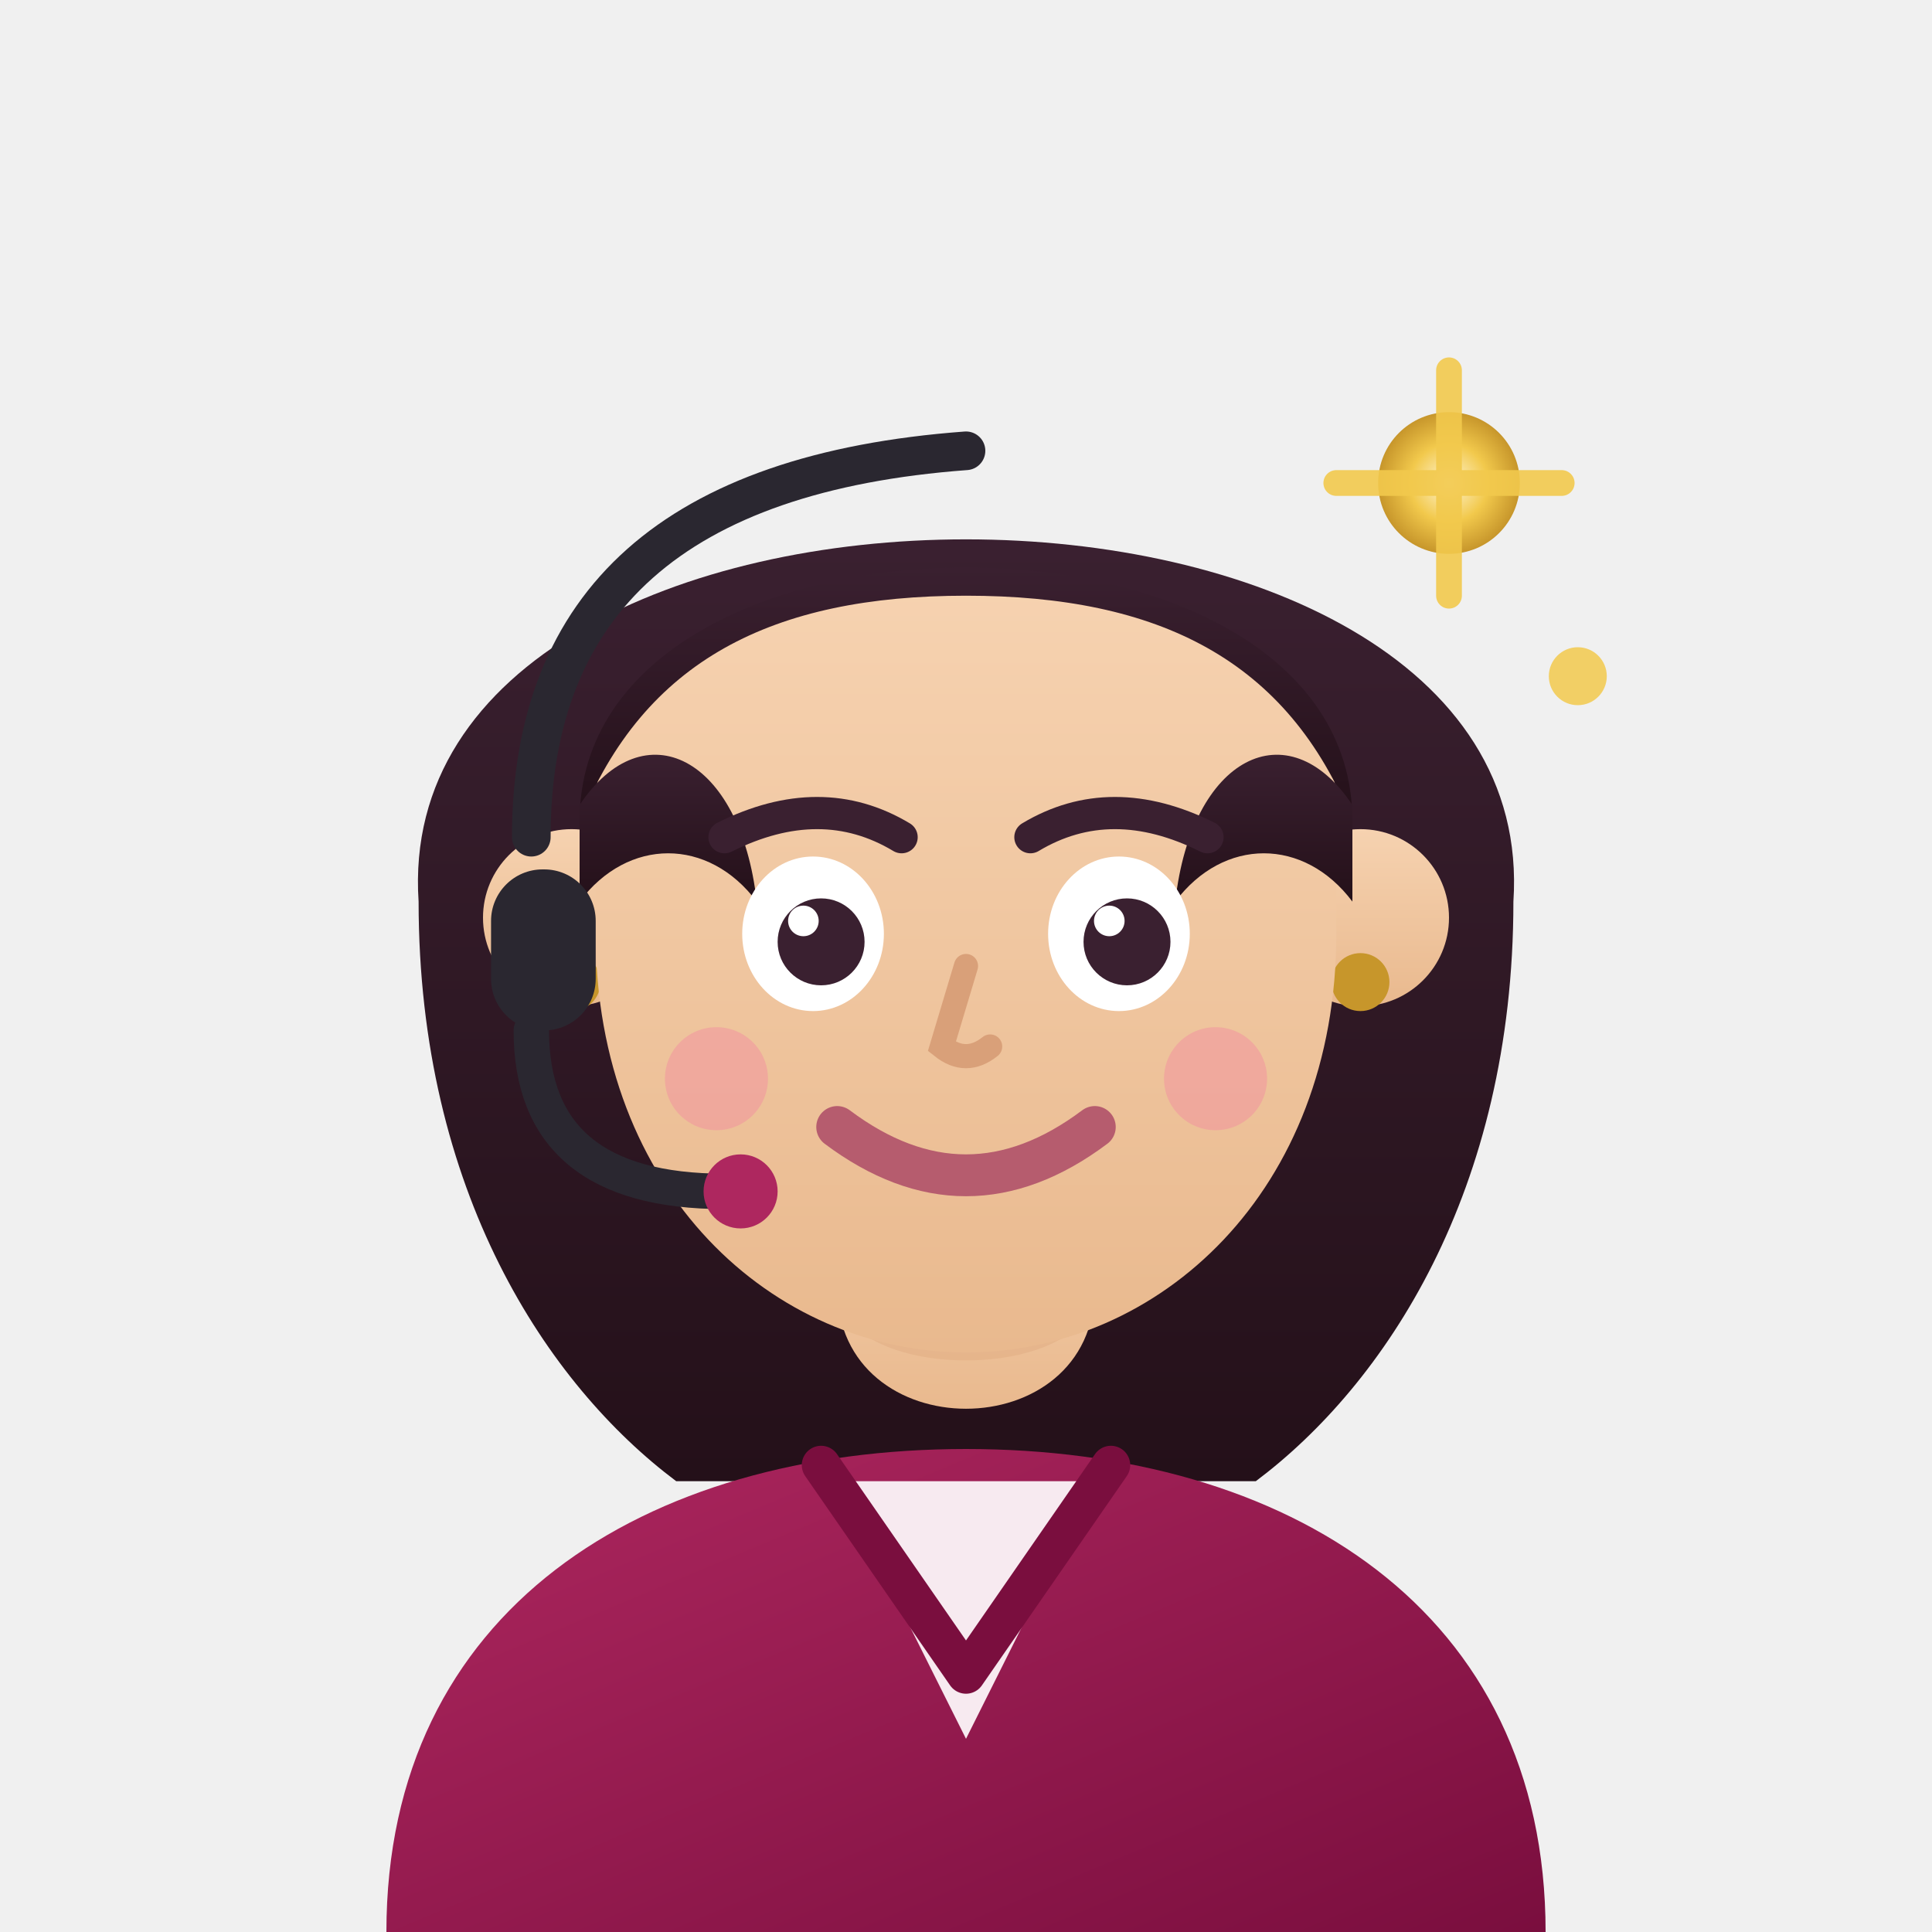
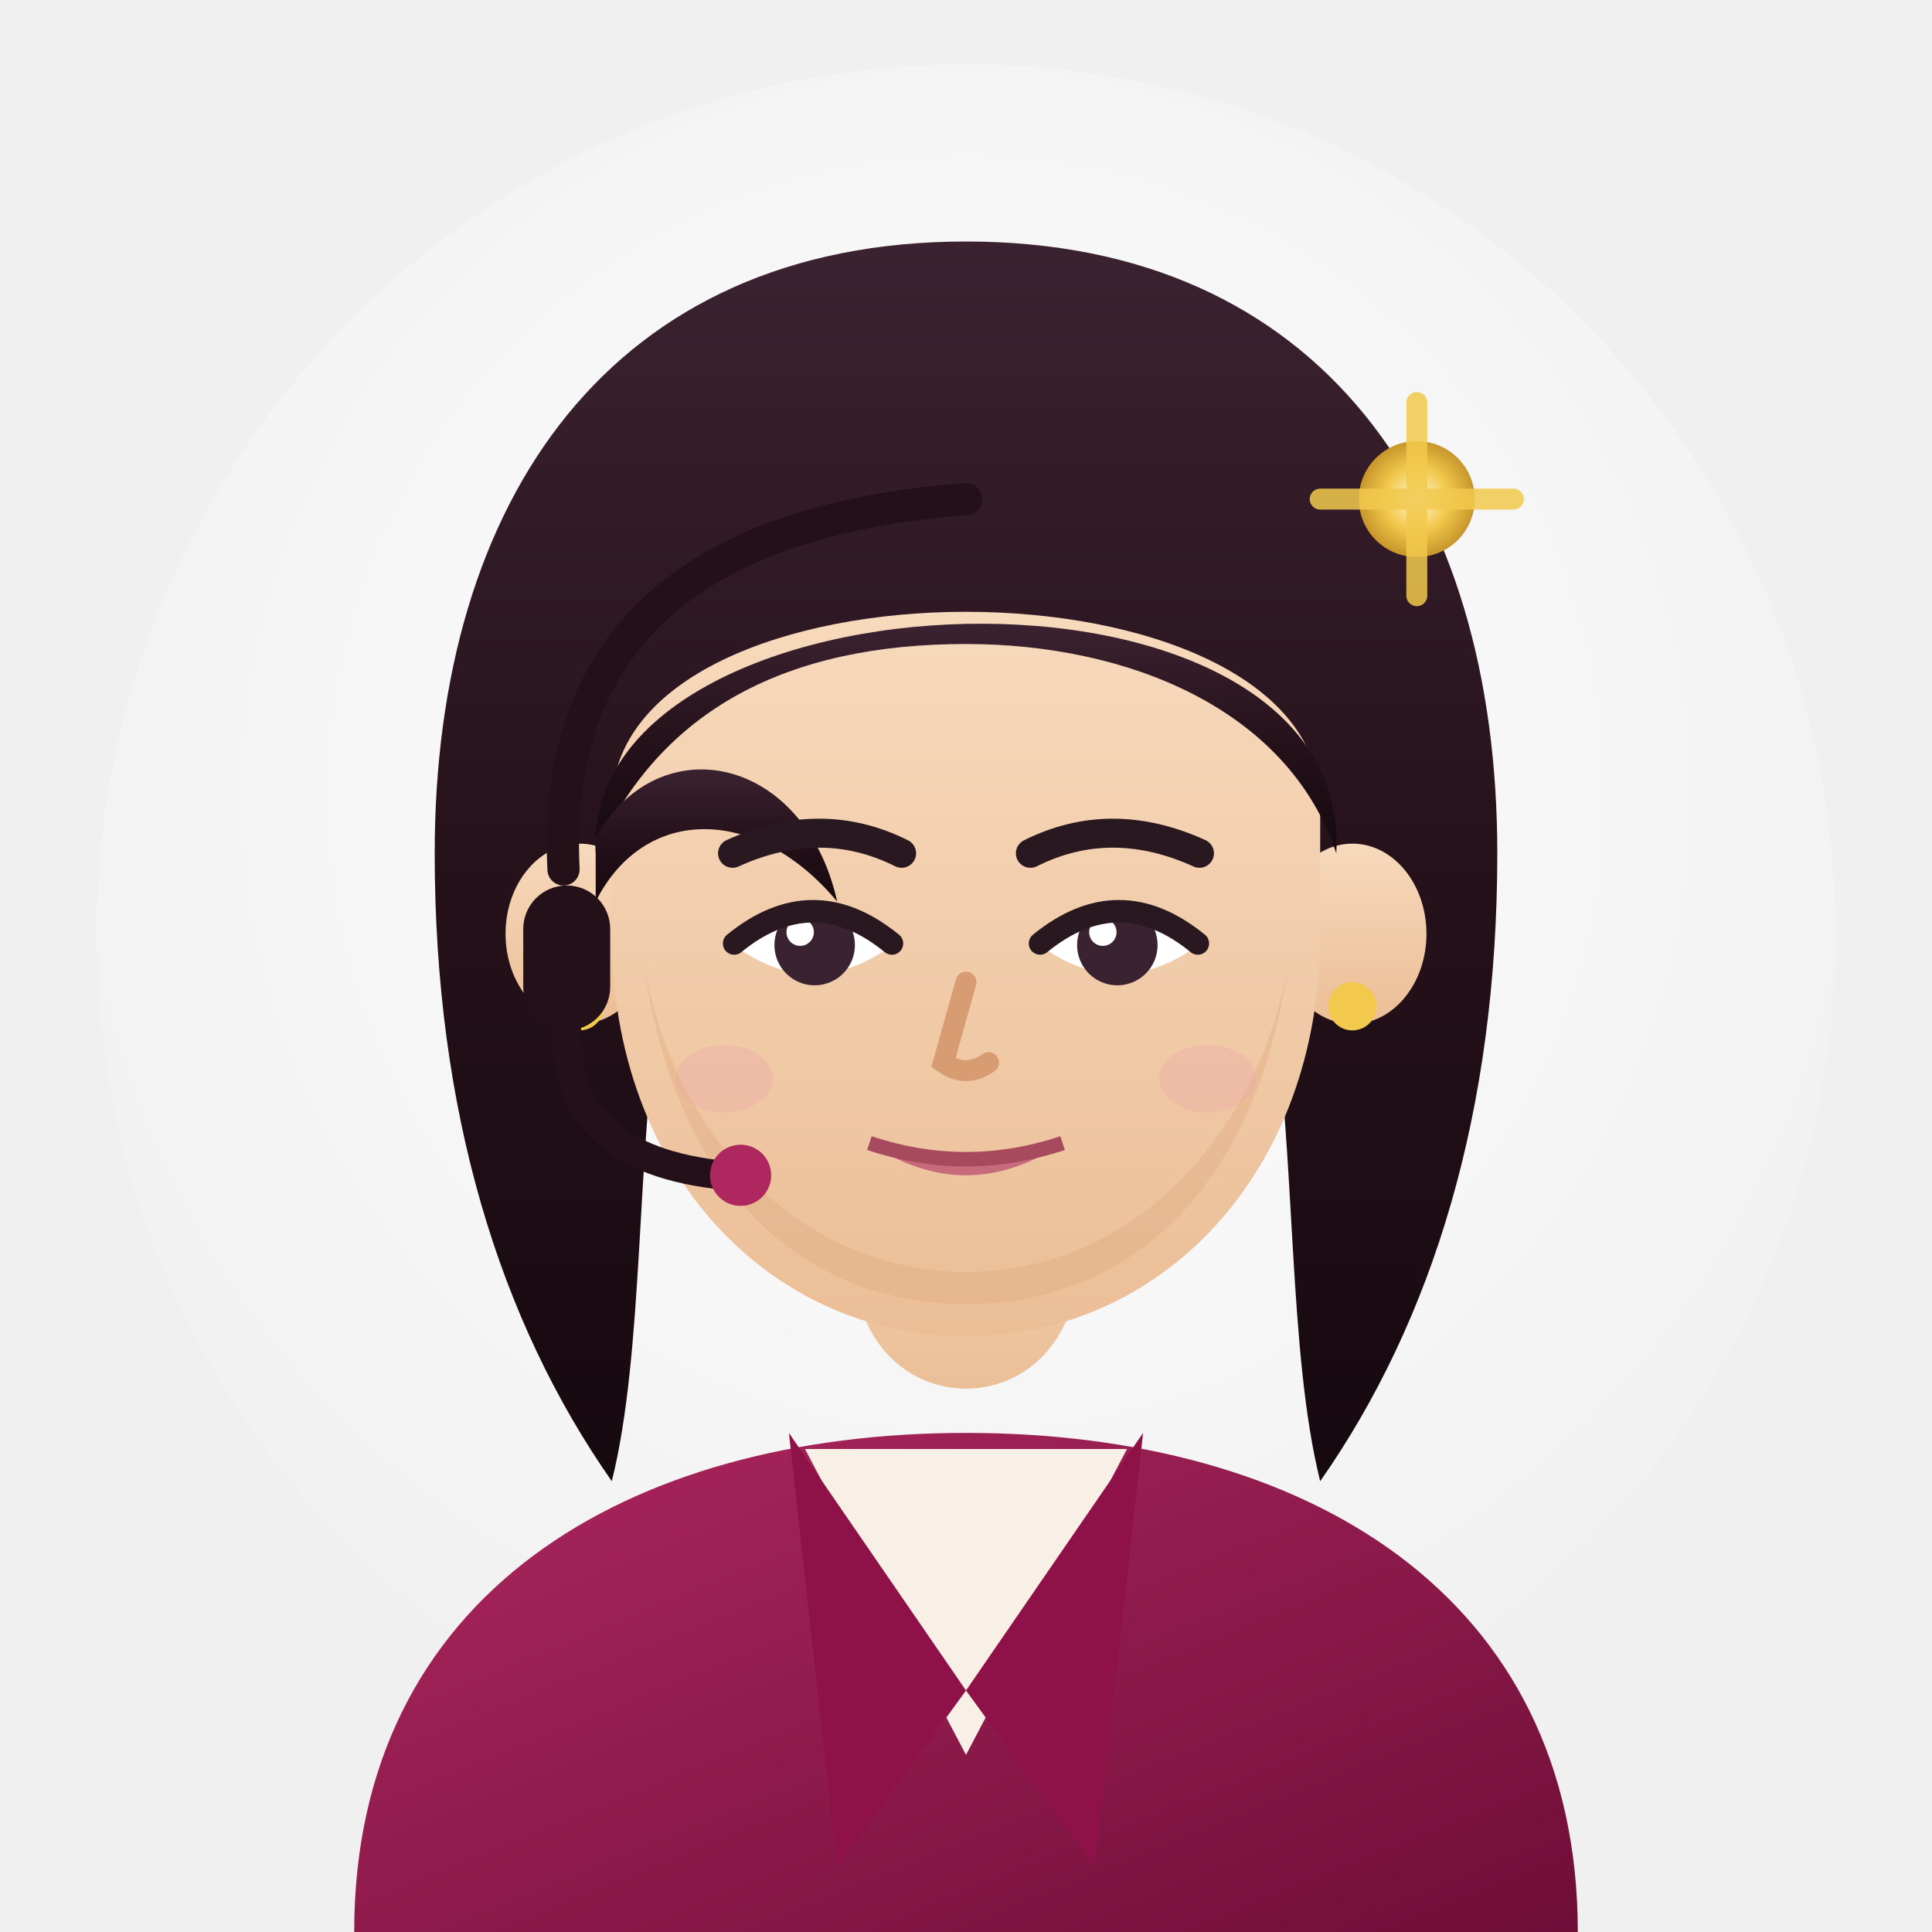
<svg xmlns="http://www.w3.org/2000/svg" viewBox="0 0 120 120" fill="none" role="img" aria-label="Aria, your AI onboarding agent">
  <defs>
    <linearGradient id="aSkin" x1="0" y1="0" x2="0" y2="1">
-       <stop offset="0%" stop-color="#F6D2B0" />
-       <stop offset="100%" stop-color="#E9B98E" />
+       <stop offset="0%" stop-color="#F7D9BC" />
+       <stop offset="100%" stop-color="#EBBE96" />
    </linearGradient>
    <linearGradient id="aHair" x1="0" y1="0" x2="0" y2="1">
-       <stop offset="0%" stop-color="#3A2030" />
-       <stop offset="100%" stop-color="#241019" />
+       <stop offset="0%" stop-color="#3B2230" />
+       <stop offset="55%" stop-color="#241019" />
+       <stop offset="100%" stop-color="#16090F" />
    </linearGradient>
    <linearGradient id="aBlazer" x1="0" y1="0" x2="1" y2="1">
      <stop offset="0%" stop-color="#AE275F" />
-       <stop offset="100%" stop-color="#7A0E3E" />
+       <stop offset="100%" stop-color="#6E0E37" />
    </linearGradient>
    <radialGradient id="aSpark" cx="50%" cy="50%" r="50%">
-       <stop offset="0%" stop-color="#FFF6DA" />
+       <stop offset="0%" stop-color="#FFF7E0" />
      <stop offset="55%" stop-color="#F2C94C" />
      <stop offset="100%" stop-color="#C7962B" />
    </radialGradient>
+     <radialGradient id="aGlow" cx="50%" cy="42%" r="62%">
+       <stop offset="0%" stop-color="#ffffff" stop-opacity="0.9" />
+       <stop offset="100%" stop-color="#ffffff" stop-opacity="0" />
+     </radialGradient>
  </defs>
-   <path d="M26 56 C24 26 96 26 94 56 C94 74 86 86 78 92 L42 92 C34 86 26 74 26 56 Z" fill="url(#aHair)" />
-   <path d="M24 120 C24 100 40 90 60 90 C80 90 96 100 96 120 Z" fill="url(#aBlazer)" />
-   <path d="M52 92 L60 108 L68 92 Z" fill="#F7EAF0" />
-   <path d="M51 91 L60 104 M69 91 L60 104" stroke="#7A0E3E" stroke-width="2.4" stroke-linecap="round" />
-   <path d="M52 80 C52 90 68 90 68 80 L68 72 L52 72 Z" fill="url(#aSkin)" />
-   <path d="M52 80 C52 86 68 86 68 80 L68 76 L52 76 Z" fill="#E0AC82" opacity="0.5" />
-   <circle cx="35.5" cy="57" r="5.5" fill="url(#aSkin)" />
-   <circle cx="84.5" cy="57" r="5.5" fill="url(#aSkin)" />
-   <circle cx="35.5" cy="61" r="1.8" fill="#C7962B" />
-   <circle cx="84.5" cy="61" r="1.8" fill="#C7962B" />
-   <path d="M37 50 C37 32 83 32 83 50 L83 58 C83 74 72 84 60 84 C48 84 37 74 37 58 Z" fill="url(#aSkin)" />
-   <path d="M36 51 C36 30 84 30 84 51 C80 41 72 37 60 37 C48 37 40 41 36 51 Z" fill="url(#aHair)" />
-   <path d="M36 50 C40 44 46 47 47 56 C44 52 39 52 36 56 Z" fill="url(#aHair)" />
-   <path d="M84 50 C80 44 74 47 73 56 C76 52 81 52 84 56 Z" fill="url(#aHair)" />
-   <path d="M45 52 Q51 49 56 52" stroke="#3A2030" stroke-width="2" stroke-linecap="round" fill="none" />
-   <path d="M64 52 Q69 49 75 52" stroke="#3A2030" stroke-width="2" stroke-linecap="round" fill="none" />
-   <ellipse cx="50.5" cy="58" rx="4.4" ry="4.8" fill="#fff" />
-   <ellipse cx="69.5" cy="58" rx="4.4" ry="4.8" fill="#fff" />
-   <circle cx="51" cy="58.5" r="2.7" fill="#3A2030" />
-   <circle cx="70" cy="58.5" r="2.7" fill="#3A2030" />
-   <circle cx="49.9" cy="57.2" r="0.95" fill="#fff" />
-   <circle cx="68.9" cy="57.2" r="0.95" fill="#fff" />
-   <path d="M60 60 L58.5 65 Q60 66.2 61.5 65" stroke="#D9A079" stroke-width="1.5" stroke-linecap="round" fill="none" />
-   <path d="M52 70 Q60 76 68 70" stroke="#B65C6E" stroke-width="2.6" stroke-linecap="round" fill="none" />
-   <circle cx="44.5" cy="67" r="3.2" fill="#F2899F" opacity="0.45" />
-   <circle cx="75.5" cy="67" r="3.2" fill="#F2899F" opacity="0.45" />
-   <path d="M33 52 Q33 30 60 28" stroke="#2A2730" stroke-width="2.4" fill="none" stroke-linecap="round" />
-   <rect x="30.5" y="54" width="6.5" height="10" rx="3.2" fill="#2A2730" />
-   <path d="M33 64 Q33 74 45 74" stroke="#2A2730" stroke-width="2.2" fill="none" stroke-linecap="round" />
-   <circle cx="46" cy="74" r="2.3" fill="#AE275F" />
-   <g transform="translate(90 30)">
-     <circle r="4.4" fill="url(#aSpark)" />
-     <path d="M0 -7 L0 7 M-7 0 L7 0" stroke="#F2C94C" stroke-width="1.6" stroke-linecap="round" opacity="0.9" />
+   <circle cx="60" cy="58" r="54" fill="url(#aGlow)" />
+   <path d="M60 15 C38 15 27 31 27 53 C27 69 31 82 38 92 C40 84 39.5 72 41 62 L43 62 C42 52 50 45 60 45 C70 45 78 52 77 62 L79 62 C80.5 72 80 84 82 92 C89 82 93 69 93 53 C93 31 82 15 60 15 Z" fill="url(#aHair)" />
+   <path d="M22 120 C22 99 39 89 60 89 C81 89 98 99 98 120 Z" fill="url(#aBlazer)" />
+   <path d="M50 90 L60 109 L70 90 Z" fill="#F8EFE7" />
+   <path d="M49 89 L60 105 L52 116 Z" fill="#8E1247" />
+   <path d="M71 89 L60 105 L68 116 Z" fill="#8E1247" />
+   <path d="M53 78 C53 89 67 89 67 78 L67 70 L53 70 Z" fill="url(#aSkin)" />
+   <path d="M53 79 C53 84 67 84 67 79 L67 75 L53 75 Z" fill="#DCA67C" opacity="0.55" />
+   <ellipse cx="36" cy="58" rx="4.6" ry="5.6" fill="url(#aSkin)" />
+   <ellipse cx="84" cy="58" rx="4.6" ry="5.6" fill="url(#aSkin)" />
+   <circle cx="36" cy="62.5" r="1.5" fill="#F2C94C" />
+   <circle cx="84" cy="62.5" r="1.5" fill="#F2C94C" />
+   <path d="M38 50 C38 34 82 34 82 50 L82 58 C82 73 72 83 60 83 C48 83 38 73 38 58 Z" fill="url(#aSkin)" />
+   <path d="M60 79 C70 79 78 71 80 60 C78 74 70 81 60 81 C50 81 42 74 40 60 C42 71 50 79 60 79 Z" fill="#DCA67C" opacity="0.35" />
+   <path d="M37 53 C36 35 84 33 83 53 C80 44 70 40 60 40 C49 40 41 44 37 53 Z" fill="url(#aHair)" />
+   <path d="M37 52 C41 45 50 47 52 56 C47 50 40 50 37 56 Z" fill="url(#aHair)" />
+   <path d="M45.5 53 Q51 50.5 56 53" stroke="#2A1820" stroke-width="1.8" stroke-linecap="round" fill="none" />
+   <path d="M64 53 Q69 50.5 74.5 53" stroke="#2A1820" stroke-width="1.8" stroke-linecap="round" fill="none" />
+   <path d="M46 59 Q50.5 55.5 55 59 Q50.5 62 46 59 Z" fill="#fff" />
+   <path d="M65 59 Q69.5 55.5 74 59 Q69.5 62 65 59 Z" fill="#fff" />
+   <circle cx="50.6" cy="58.7" r="2.5" fill="#3A2230" />
+   <circle cx="69.4" cy="58.7" r="2.5" fill="#3A2230" />
+   <circle cx="49.7" cy="57.9" r="0.85" fill="#fff" />
+   <circle cx="68.5" cy="57.9" r="0.85" fill="#fff" />
+   <path d="M45.6 58.6 Q50.5 54.6 55.4 58.6" stroke="#2A1820" stroke-width="1.4" stroke-linecap="round" fill="none" />
+   <path d="M64.6 58.6 Q69.5 54.6 74.4 58.6" stroke="#2A1820" stroke-width="1.4" stroke-linecap="round" fill="none" />
+   <path d="M60 61 L58.6 66 Q60 67 61.4 66" stroke="#D89C72" stroke-width="1.3" stroke-linecap="round" fill="none" />
+   <path d="M54 71 Q60 75 66 71 Q60 73.5 54 71 Z" fill="#C76B7C" />
+   <path d="M54 71 Q60 73 66 71" stroke="#A84A5E" stroke-width="0.9" fill="none" />
+   <ellipse cx="45" cy="67" rx="3" ry="2.1" fill="#EC9DAE" opacity="0.28" />
+   <ellipse cx="75" cy="67" rx="3" ry="2.1" fill="#EC9DAE" opacity="0.28" />
+   <path d="M35 54 Q34 33 60 31" stroke="#241019" stroke-width="2" fill="none" stroke-linecap="round" />
+   <rect x="32.5" y="55" width="5.4" height="9" rx="2.7" fill="#241019" />
+   <path d="M35.2 64 Q35 72 45 73" stroke="#241019" stroke-width="1.8" fill="none" stroke-linecap="round" />
+   <circle cx="46" cy="73" r="1.9" fill="#AE275F" />
+   <g transform="translate(88 31)">
+     <circle r="3.6" fill="url(#aSpark)" />
+     <path d="M0 -6 L0 6 M-6 0 L6 0" stroke="#F2C94C" stroke-width="1.3" stroke-linecap="round" opacity="0.85" />
  </g>
-   <circle cx="98" cy="42" r="1.8" fill="#F2C94C" opacity="0.85" />
</svg>
